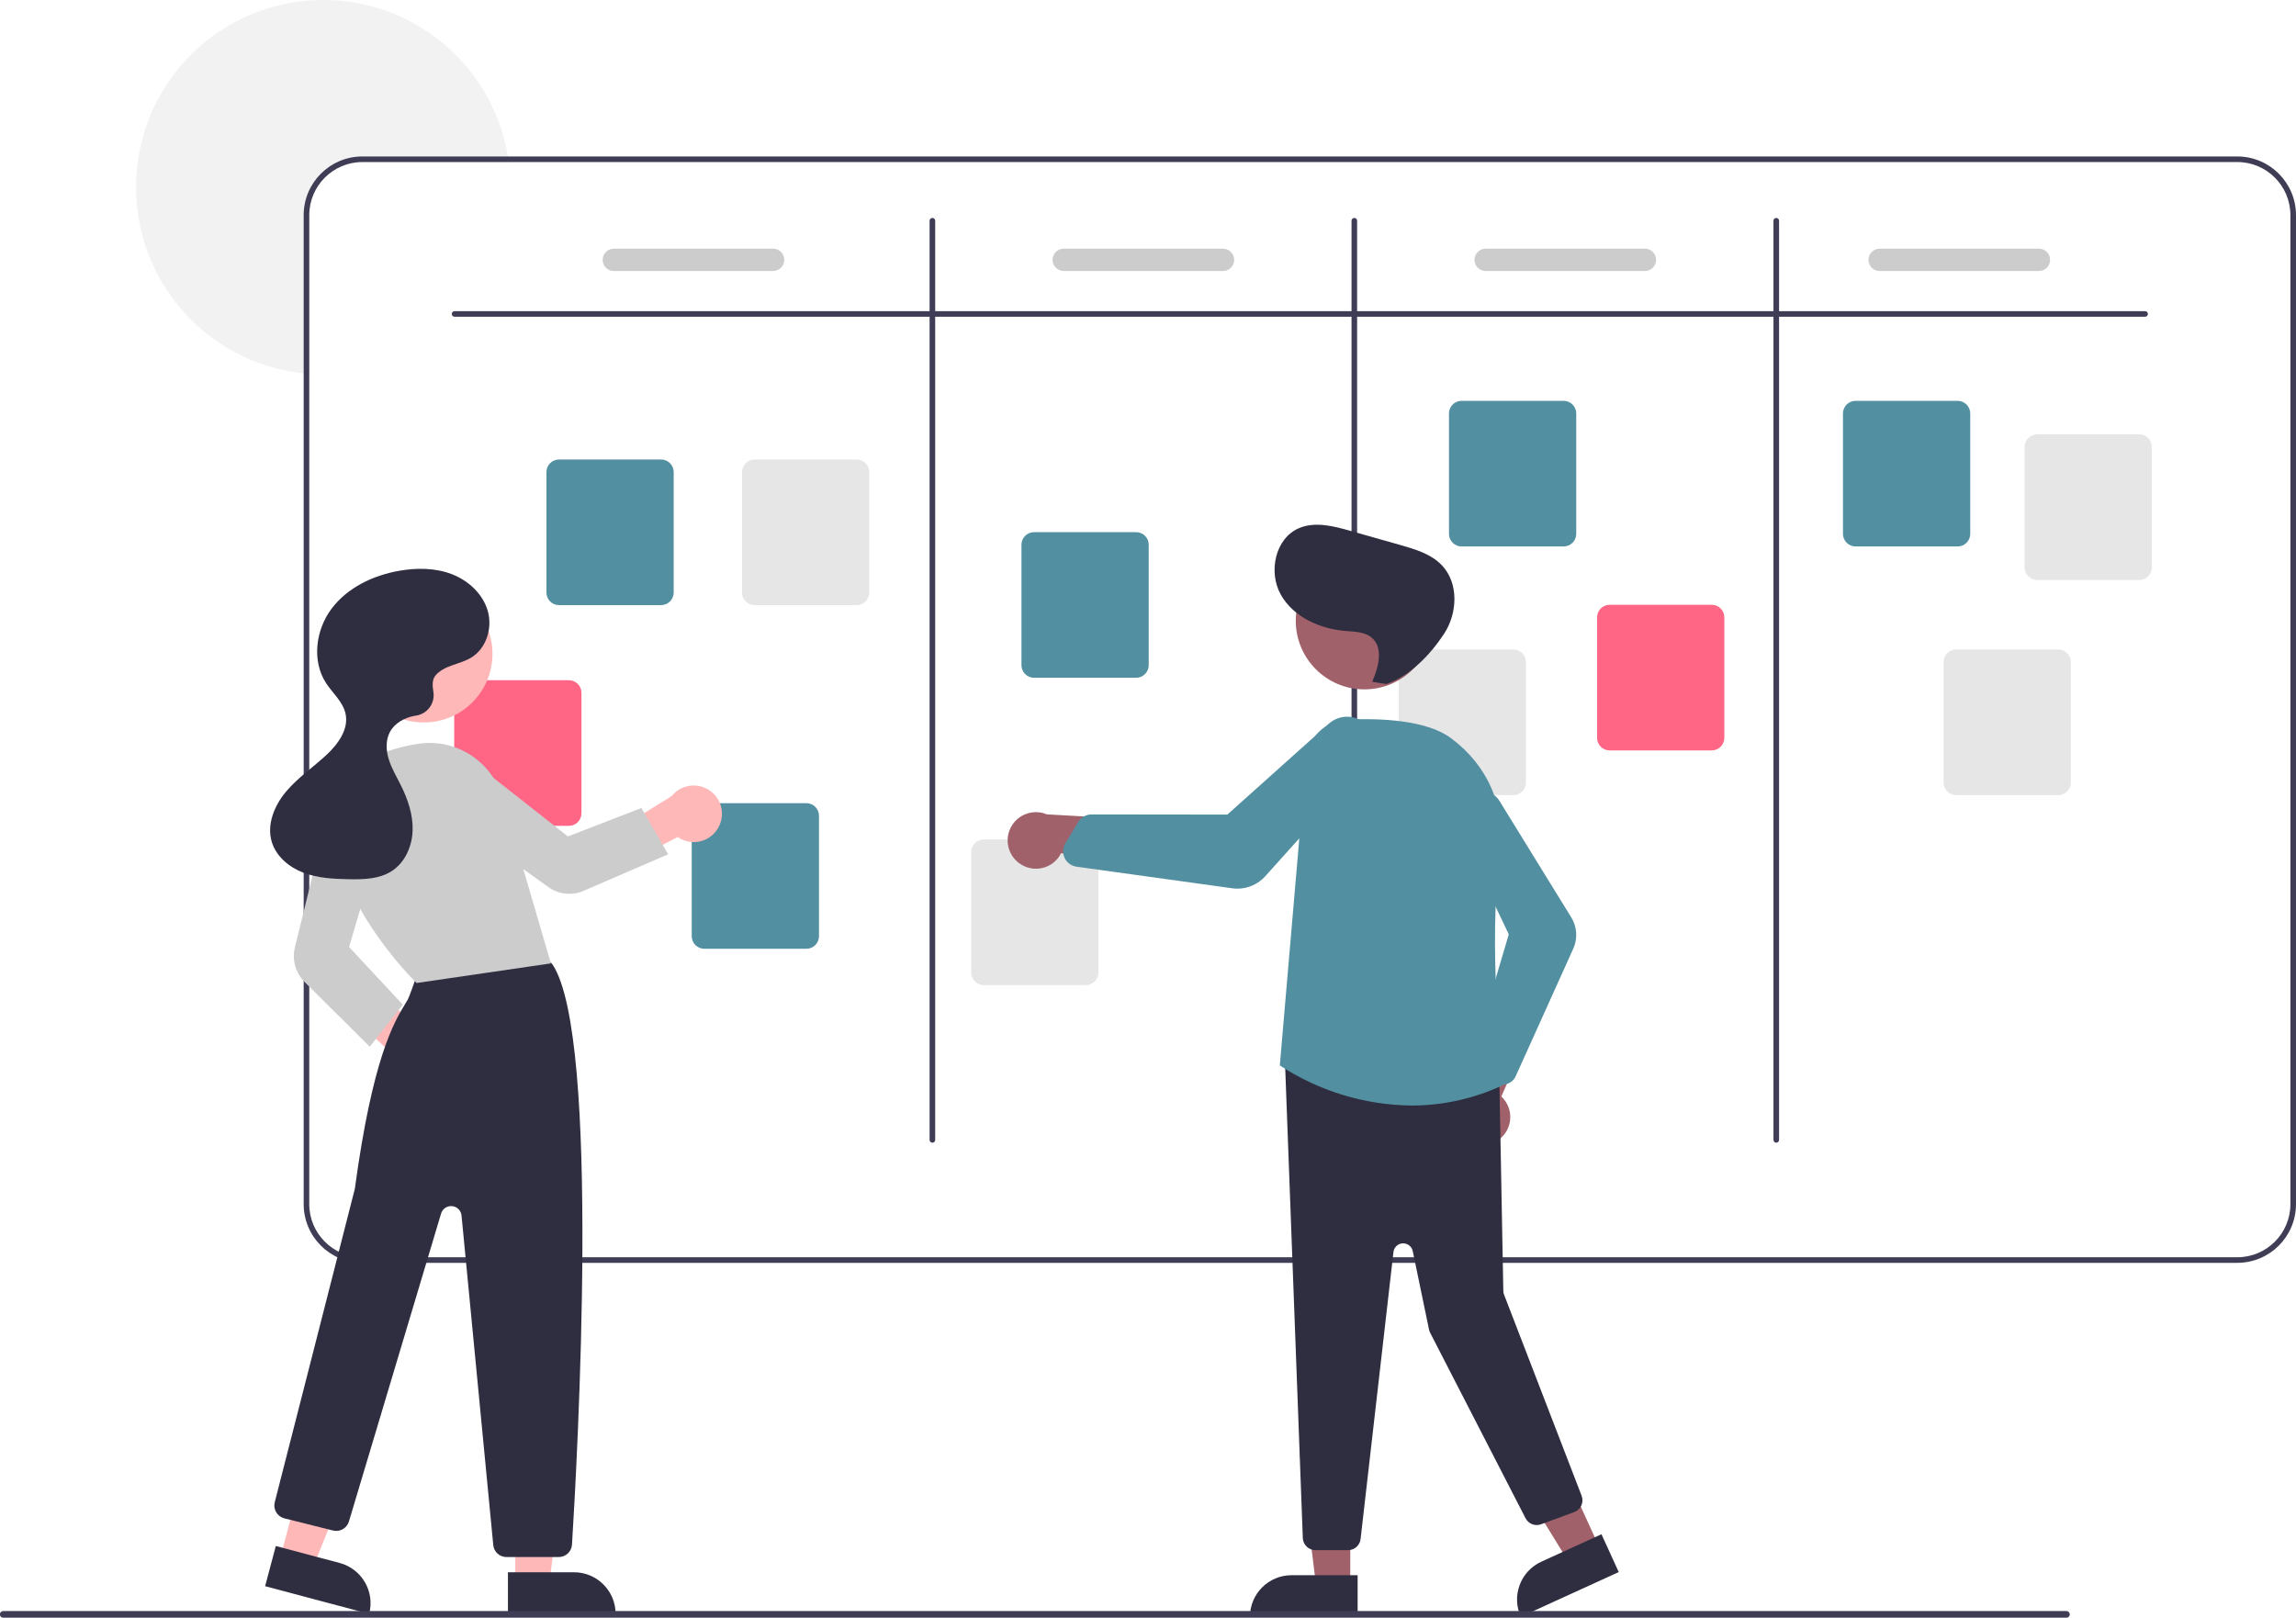
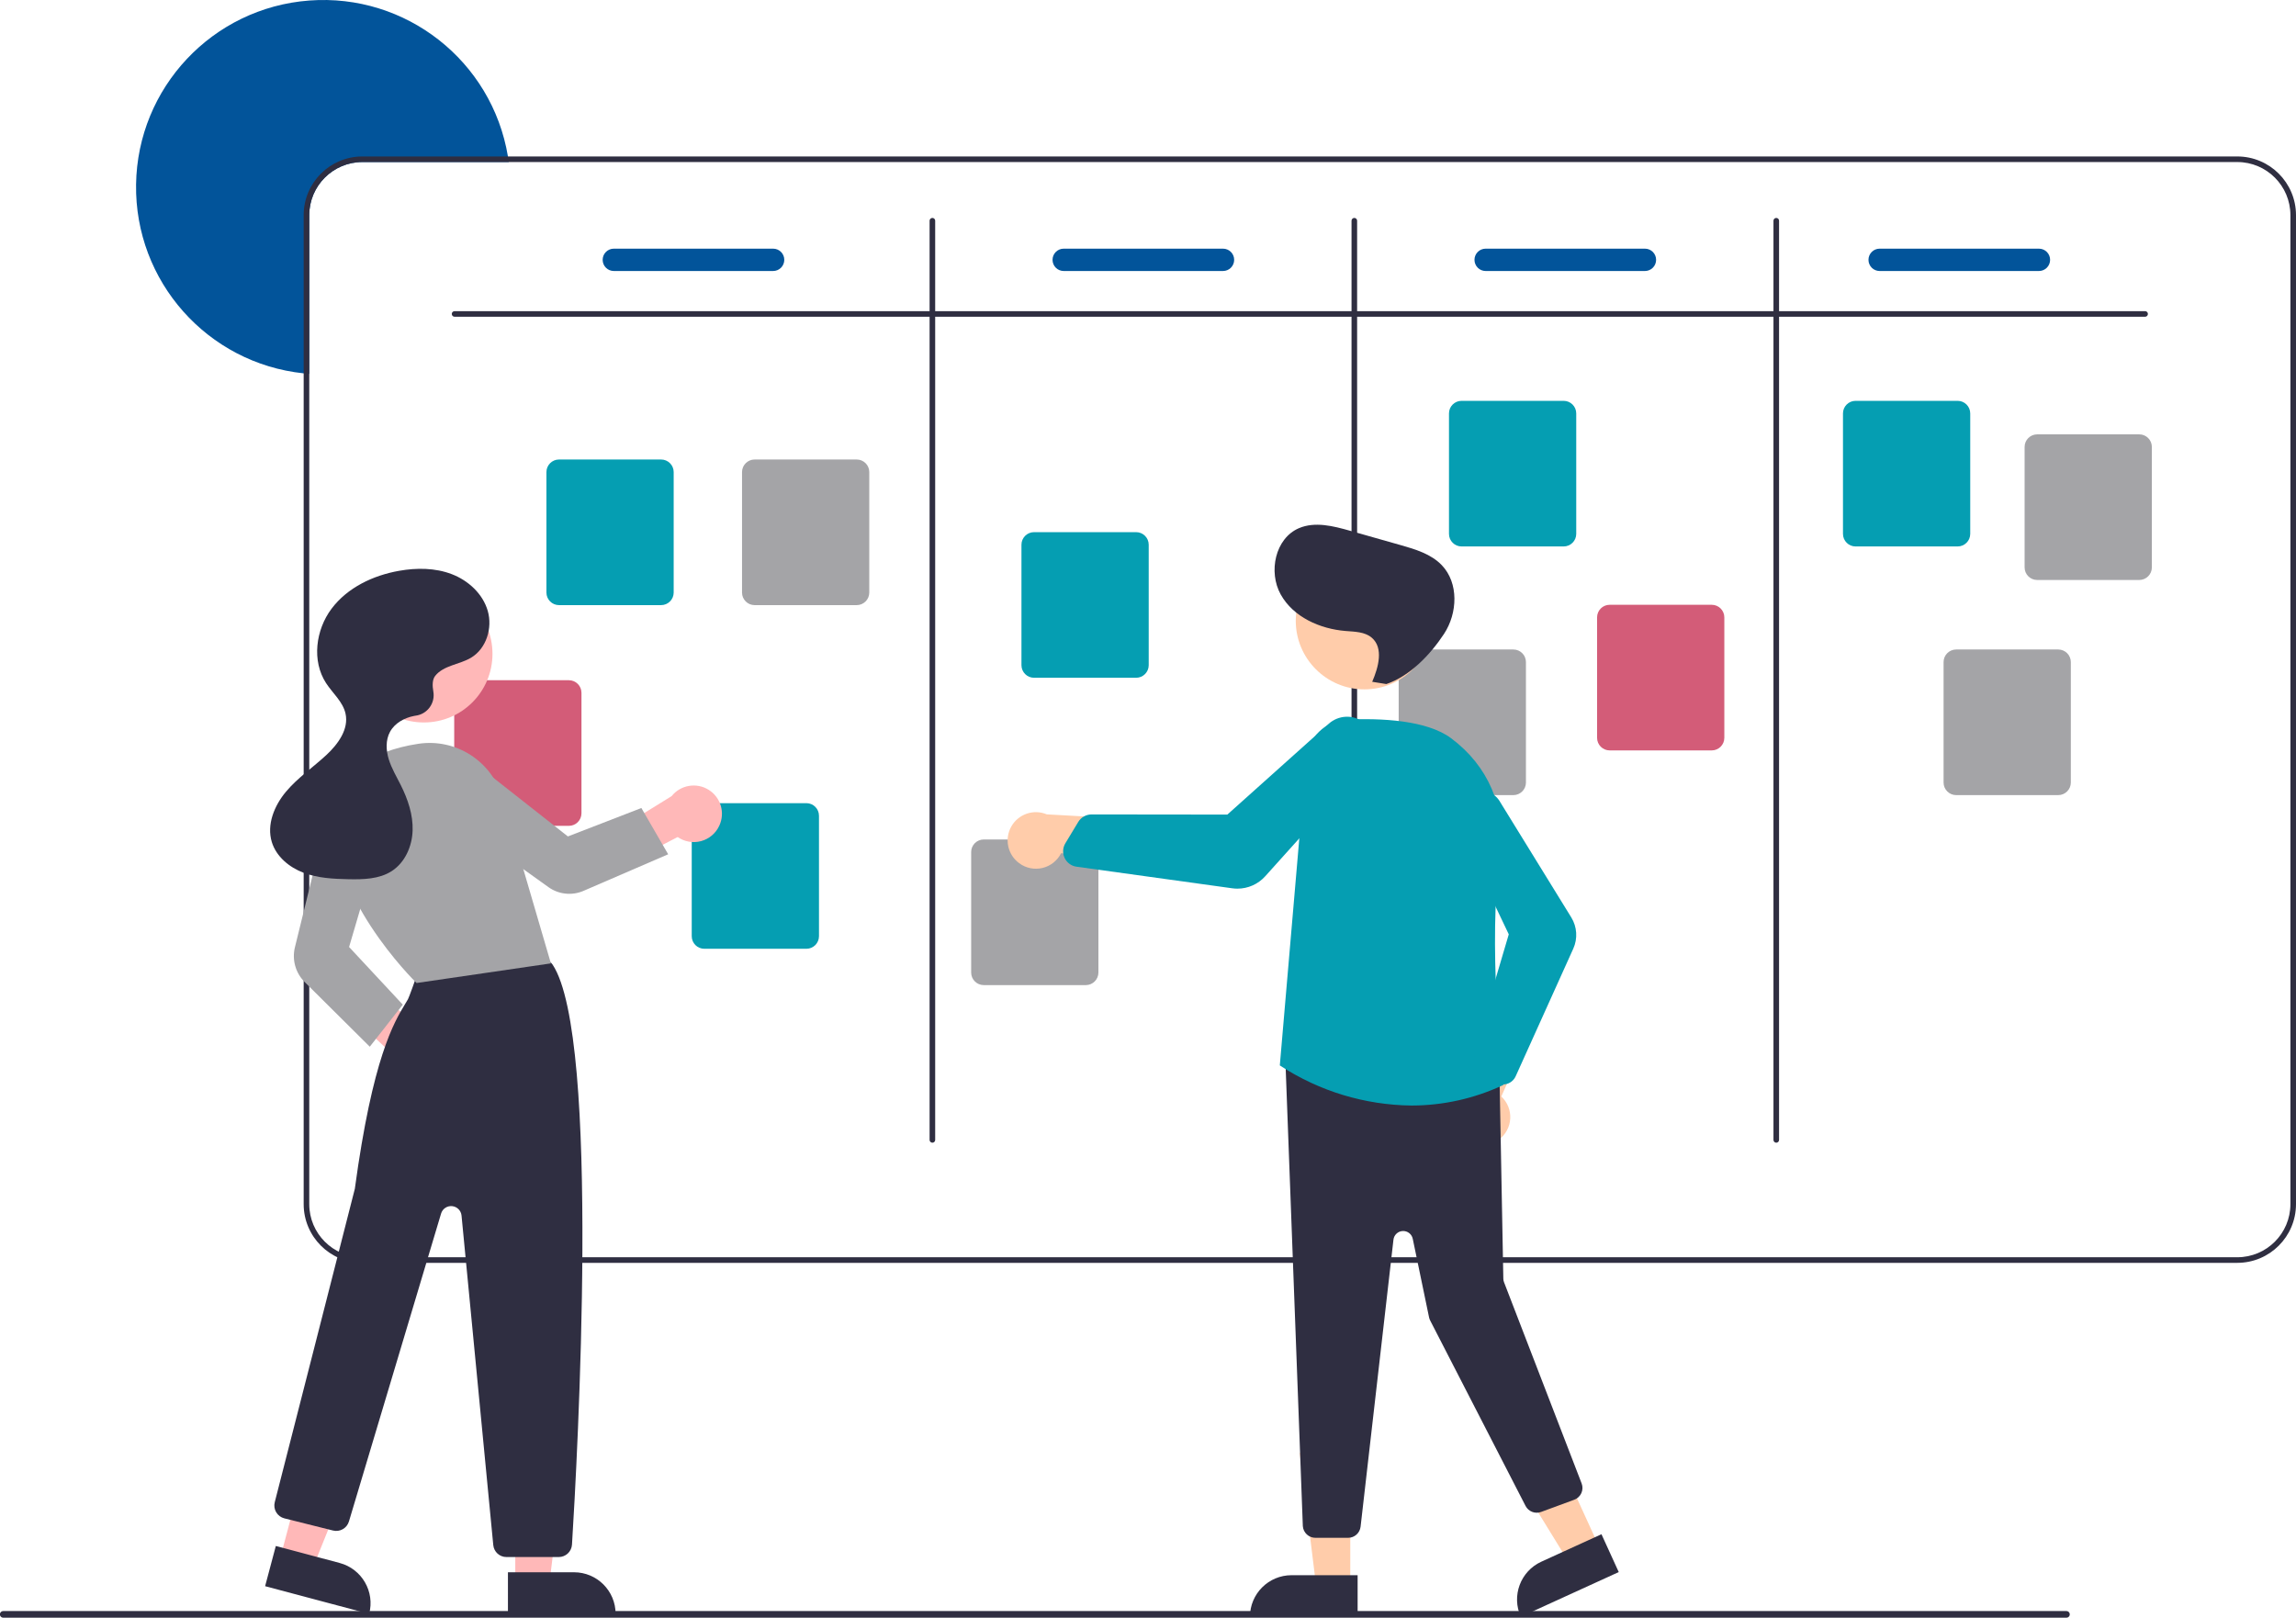
- <svg xmlns="http://www.w3.org/2000/svg" id="afc98551-3d88-4acb-87ed-36f06011ac7a" data-name="Layer 1" width="821.676" height="579.01" viewBox="0 0 821.676 579.01">
-   <path d="M371.238,218.495h-52.4a19.017,19.017,0,0,0-19,19v56.81c-.67-.04-1.34-.1-2-.18a66.999,66.999,0,1,1,73.1-77.63C371.048,217.155,371.148,217.825,371.238,218.495Z" transform="translate(-189.1619 -160.4952)" fill="#f2f2f2" />
-   <path d="M989.838,216.495h-671a21.023,21.023,0,0,0-21,21v354a21.023,21.023,0,0,0,21,21h671a21.023,21.023,0,0,0,21-21v-354A21.023,21.023,0,0,0,989.838,216.495Zm19,375a19.017,19.017,0,0,1-19,19h-671a19.017,19.017,0,0,1-19-19v-354a19.017,19.017,0,0,1,19-19h671a19.017,19.017,0,0,1,19,19Z" transform="translate(-189.1619 -160.4952)" fill="#3f3d56" />
-   <path d="M956.838,273.865h-605a1,1,0,0,1,0-2h605a1,1,0,0,1,0,2Z" transform="translate(-189.1619 -160.4952)" fill="#3f3d56" />
-   <path d="M522.838,569.495a1,1,0,0,1-1-1v-329a1,1,0,1,1,2,0v329A1,1,0,0,1,522.838,569.495Z" transform="translate(-189.1619 -160.4952)" fill="#3f3d56" />
-   <path d="M673.838,569.495a1,1,0,0,1-1-1v-329a1,1,0,1,1,2,0v329A1,1,0,0,1,673.838,569.495Z" transform="translate(-189.1619 -160.4952)" fill="#3f3d56" />
-   <path d="M824.838,569.495a1,1,0,0,1-1-1v-329a1,1,0,1,1,2,0v329A1,1,0,0,1,824.838,569.495Z" transform="translate(-189.1619 -160.4952)" fill="#3f3d56" />
-   <path d="M425.754,377.083h-36.54a4.505,4.505,0,0,1-4.5-4.5V329.463a4.505,4.505,0,0,1,4.5-4.5h36.54a4.505,4.505,0,0,1,4.5,4.5v43.12A4.505,4.505,0,0,1,425.754,377.083Z" transform="translate(-189.1619 -160.4952)" fill="#5290a1" />
-   <path d="M477.754,500.083h-36.54a4.505,4.505,0,0,1-4.5-4.5V452.463a4.505,4.505,0,0,1,4.5-4.5h36.54a4.505,4.505,0,0,1,4.5,4.5v43.12A4.505,4.505,0,0,1,477.754,500.083Z" transform="translate(-189.1619 -160.4952)" fill="#5290a1" />
-   <path d="M595.754,403.083h-36.54a4.505,4.505,0,0,1-4.5-4.5V355.463a4.505,4.505,0,0,1,4.5-4.5h36.54a4.505,4.505,0,0,1,4.5,4.5v43.12A4.505,4.505,0,0,1,595.754,403.083Z" transform="translate(-189.1619 -160.4952)" fill="#5290a1" />
-   <path d="M748.754,356.083h-36.54a4.505,4.505,0,0,1-4.5-4.5V308.463a4.505,4.505,0,0,1,4.5-4.5h36.54a4.505,4.505,0,0,1,4.5,4.5v43.12A4.505,4.505,0,0,1,748.754,356.083Z" transform="translate(-189.1619 -160.4952)" fill="#5290a1" />
-   <path d="M889.754,356.083h-36.54a4.505,4.505,0,0,1-4.5-4.5V308.463a4.505,4.505,0,0,1,4.5-4.5h36.54a4.505,4.505,0,0,1,4.5,4.5v43.12A4.505,4.505,0,0,1,889.754,356.083Z" transform="translate(-189.1619 -160.4952)" fill="#5290a1" />
-   <path d="M954.754,368.083h-36.54a4.505,4.505,0,0,1-4.5-4.5V320.463a4.505,4.505,0,0,1,4.5-4.5h36.54a4.505,4.505,0,0,1,4.5,4.5v43.12A4.505,4.505,0,0,1,954.754,368.083Z" transform="translate(-189.1619 -160.4952)" fill="#e6e6e6" />
-   <path d="M925.754,445.083h-36.54a4.505,4.505,0,0,1-4.5-4.5V397.463a4.505,4.505,0,0,1,4.5-4.5h36.54a4.505,4.505,0,0,1,4.5,4.5v43.12A4.505,4.505,0,0,1,925.754,445.083Z" transform="translate(-189.1619 -160.4952)" fill="#e6e6e6" />
-   <path d="M801.754,429.083h-36.54a4.505,4.505,0,0,1-4.5-4.5V381.463a4.505,4.505,0,0,1,4.5-4.5h36.54a4.505,4.505,0,0,1,4.5,4.5v43.12A4.505,4.505,0,0,1,801.754,429.083Z" transform="translate(-189.1619 -160.4952)" fill="#ff6584" />
-   <path d="M730.754,445.083h-36.54a4.505,4.505,0,0,1-4.5-4.5V397.463a4.505,4.505,0,0,1,4.5-4.5h36.54a4.505,4.505,0,0,1,4.5,4.5v43.12A4.505,4.505,0,0,1,730.754,445.083Z" transform="translate(-189.1619 -160.4952)" fill="#e6e6e6" />
-   <path d="M577.754,513.083h-36.54a4.505,4.505,0,0,1-4.5-4.5V465.463a4.505,4.505,0,0,1,4.5-4.5h36.54a4.505,4.505,0,0,1,4.5,4.5v43.12A4.505,4.505,0,0,1,577.754,513.083Z" transform="translate(-189.1619 -160.4952)" fill="#e6e6e6" />
-   <path d="M392.754,456.083h-36.54a4.505,4.505,0,0,1-4.5-4.5V408.463a4.505,4.505,0,0,1,4.5-4.5h36.54a4.505,4.505,0,0,1,4.5,4.5v43.12A4.505,4.505,0,0,1,392.754,456.083Z" transform="translate(-189.1619 -160.4952)" fill="#ff6584" />
-   <path d="M495.754,377.083h-36.54a4.505,4.505,0,0,1-4.5-4.5V329.463a4.505,4.505,0,0,1,4.5-4.5h36.54a4.505,4.505,0,0,1,4.5,4.5v43.12A4.505,4.505,0,0,1,495.754,377.083Z" transform="translate(-189.1619 -160.4952)" fill="#e6e6e6" />
-   <path d="M465.838,257.495h-57a4,4,0,0,1,0-8h57a4,4,0,0,1,0,8Z" transform="translate(-189.1619 -160.4952)" fill="#ccc" />
-   <path d="M626.838,257.495h-57a4,4,0,0,1,0-8h57a4,4,0,0,1,0,8Z" transform="translate(-189.1619 -160.4952)" fill="#ccc" />
-   <path d="M777.838,257.495h-57a4,4,0,0,1,0-8h57a4,4,0,0,1,0,8Z" transform="translate(-189.1619 -160.4952)" fill="#ccc" />
-   <path d="M918.838,257.495h-57a4,4,0,0,1,0-8h57a4,4,0,0,1,0,8Z" transform="translate(-189.1619 -160.4952)" fill="#ccc" />
-   <path d="M338.171,550.387A10.056,10.056,0,0,1,329.471,537.656L303.838,513.795l13.553-3.438,25.206,20.444a10.11,10.11,0,0,1-4.426,19.586Z" transform="translate(-189.1619 -160.4952)" fill="#ffb8b8" />
-   <polygon points="184.404 566.253 196.664 566.253 202.496 518.965 184.402 518.965 184.404 566.253" fill="#ffb8b8" />
-   <path d="M370.939,723.245h38.531a0,0,0,0,1,0,0v14.887a0,0,0,0,1,0,0H385.826a14.887,14.887,0,0,1-14.887-14.887v0A0,0,0,0,1,370.939,723.245Z" transform="translate(591.28 1300.863) rotate(179.9974)" fill="#2f2e41" />
-   <polygon points="100.345 557.401 112.193 560.555 129.994 516.359 112.509 511.705 100.345 557.401" fill="#ffb8b8" />
-   <path d="M285.307,718.541h38.531a0,0,0,0,1,0,0v14.887a0,0,0,0,1,0,0H300.194a14.887,14.887,0,0,1-14.887-14.887v0A0,0,0,0,1,285.307,718.541Z" transform="matrix(-0.96635, -0.25722, 0.25722, -0.96635, 222.9961, 1345.388)" fill="#2f2e41" />
-   <path d="M389.123,717.795H370.416a4.73,4.73,0,0,1-4.726-4.293L354.333,595.57a3.748,3.748,0,0,0-7.321-.715L314.039,705.055a4.742,4.742,0,0,1-5.7,3.246l-17.403-4.352a4.747,4.747,0,0,1-3.447-5.787c.284-1.11,28.411-111.028,28.656-112.158,6.373-46.968,13.997-59.554,18.093-66.314.339-.56.651-1.074.931-1.561.351-.608,2.512-6.645,3.884-10.564a4.79,4.79,0,0,1,2.435-2.978c17.211-8.802,37.347-2.709,43.109-.632a4.682,4.682,0,0,1,2.338,1.815c17.285,26.071,8.802,177.491,6.926,207.581A4.751,4.751,0,0,1,389.123,717.795Z" transform="translate(-189.1619 -160.4952)" fill="#2f2e41" />
-   <circle cx="151.684" cy="234.024" r="24.561" fill="#ffb8b8" />
-   <path d="M338.244,512.333l-.177-.171c-.331-.32-33.056-32.38-28.821-62.024,1.811-12.68,12.07-20.781,29.668-23.431a27.135,27.135,0,0,1,30,19.121l17.4,59.484Z" transform="translate(-189.1619 -160.4952)" fill="#ccc" />
-   <path d="M321.495,535.136l-23.318-23.171a13.137,13.137,0,0,1-3.48-12.392l11.289-45.919A10.354,10.354,0,0,1,319.165,446.254a10.411,10.411,0,0,1,6.809,12.794L314.09,499.444l19.218,20.637Z" transform="translate(-189.1619 -160.4952)" fill="#ccc" />
-   <path d="M446.566,456.058a10.056,10.056,0,0,1-14.884,4.029L400.553,476.221l1.376-13.706,27.597-17.079a10.11,10.11,0,0,1,17.04,10.621Z" transform="translate(-189.1619 -160.4952)" fill="#ffb8b8" />
-   <path d="M428.283,466.26l-30.346,13.114a12.809,12.809,0,0,1-12.477-1.338l-38.589-27.649A10.355,10.355,0,0,1,344.897,435.4a10.41,10.41,0,0,1,14.409-1.568l33.088,26.042,26.3-10.175Z" transform="translate(-189.1619 -160.4952)" fill="#ccc" />
-   <path d="M344.918,402.39c3.03-3.796,8.691-4.001,12.853-6.505,5.452-3.28,7.706-10.611,5.949-16.726s-6.938-10.881-12.878-13.16-12.549-2.307-18.816-1.206c-9.33,1.64-18.516,5.995-24.207,13.569s-7.139,18.666-1.981,26.612c2.37,3.652,6.029,6.667,6.975,10.917,1.242,5.58-2.671,10.961-6.864,14.846-4.777,4.426-10.257,8.133-14.442,13.123s-6.976,11.806-5.066,18.032c1.6,5.216,6.256,9.059,11.361,10.984s10.666,2.203,16.121,2.309c5.297.104,10.924-.025,15.386-2.881,4.777-3.058,7.328-8.858,7.516-14.527s-1.706-11.223-4.245-16.294c-1.513-3.023-3.273-5.953-4.278-9.18s-1.18-6.89.431-9.863c1.693-3.125,5.117-5.009,8.604-5.694.181-.036.373-.067.573-.096a7.398,7.398,0,0,0,6.333-8.628C343.847,405.808,343.881,403.689,344.918,402.39Z" transform="translate(-189.1619 -160.4952)" fill="#2f2e41" />
-   <polygon points="483.229 567.3 470.969 567.3 465.137 520.012 483.231 520.013 483.229 567.3" fill="#a0616a" />
-   <path d="M462.212,563.797h23.644a0,0,0,0,1,0,0v14.887a0,0,0,0,1,0,0H447.325a0,0,0,0,1,0,0v0A14.887,14.887,0,0,1,462.212,563.797Z" fill="#2f2e41" />
-   <polygon points="572.184 553.413 561.033 558.506 536.079 517.917 552.538 510.399 572.184 553.413" fill="#a0616a" />
-   <path d="M743.47,716.962h23.644a0,0,0,0,1,0,0v14.887a0,0,0,0,1,0,0H728.583a0,0,0,0,1,0,0v0A14.887,14.887,0,0,1,743.47,716.962Z" transform="translate(-422.5278 215.6884) rotate(-24.54855)" fill="#2f2e41" />
-   <path d="M725.643,568.352a10.056,10.056,0,0,0,.801-15.399l14.412-32.7-18.309,3.103-10.879,30.577a10.11,10.11,0,0,0,13.975,14.419Z" transform="translate(-189.1619 -160.4952)" fill="#a0616a" />
-   <path d="M671.609,715.327H659.897a4.517,4.517,0,0,1-4.488-4.174l-6.387-170.559a4.5,4.5,0,0,1,4.925-4.805l67.735,7.193a4.501,4.501,0,0,1,4.062,4.394l1.419,75.235a3.492,3.492,0,0,0,.234,1.193l27.785,72.053a4.499,4.499,0,0,1-2.643,5.841l-11.868,4.373a4.501,4.501,0,0,1-5.557-2.164l-34.133-66.369a4.475,4.475,0,0,1-.404-1.143l-5.831-28.094a3.5,3.5,0,0,0-6.904.312L676.08,711.338A4.499,4.499,0,0,1,671.609,715.327Z" transform="translate(-189.1619 -160.4952)" fill="#2f2e41" />
-   <circle cx="488.279" cy="222.178" r="24.561" fill="#a0616a" />
-   <path d="M694.285,556.19a87.664,87.664,0,0,1-46.873-14.198l-.239-.165.025-.29,9.395-109.416a15.421,15.421,0,0,1,14.599-14.062c12.176-.56,28.531.146,37.286,6.667,13.231,9.854,19.608,24.694,17.496,40.712-4.38,33.219.582,78.029,1.162,83.029l.042.36-.33.151A77.266,77.266,0,0,1,694.285,556.19Z" transform="translate(-189.1619 -160.4952)" fill="#5290a1" />
-   <path d="M727.022,548.653a5.007,5.007,0,0,1-3.681-1.622l-5.373-5.861a5.026,5.026,0,0,1-1.109-4.795l12.251-41.464-18.64-39.144a8.832,8.832,0,0,1-.604-5.879,8.809,8.809,0,0,1,16.313-2.084l25.295,41.042a11.951,11.951,0,0,1,.72,11.198l-20.61,45.665a4.988,4.988,0,0,1-3.766,2.88A5.054,5.054,0,0,1,727.022,548.653Z" transform="translate(-189.1619 -160.4952)" fill="#5290a1" />
-   <path d="M553.9,469.448a10.056,10.056,0,0,0,14.999-3.578l35.438,4.596L596.192,453.778l-32.404-1.806a10.11,10.11,0,0,0-9.888,17.476Z" transform="translate(-189.1619 -160.4952)" fill="#a0616a" />
-   <path d="M632.011,478.562a13.425,13.425,0,0,1-1.845-.127l-55.751-7.732a5.541,5.541,0,0,1-4.251-3.111,5.657,5.657,0,0,1-.318-.829h-0a5.564,5.564,0,0,1,.575-4.432l4.614-7.649a5.584,5.584,0,0,1,4.756-2.686h.008l48.596.056,36.294-32.517a9.868,9.868,0,0,1,6.107-2.5,9.835,9.835,0,0,1,7.373,16.815L641.953,474.128A13.364,13.364,0,0,1,632.011,478.562Z" transform="translate(-189.1619 -160.4952)" fill="#5290a1" />
-   <path d="M680.234,404.523c2.244-5.195,4.144-12.113-.161-15.785-2.497-2.13-6.094-2.135-9.365-2.4-9.217-.747-18.706-4.988-23.211-13.064s-1.989-20.084,6.51-23.728c5.729-2.456,12.297-.783,18.294.918l18.006,5.106c5.35,1.517,10.967,3.19,14.819,7.201,6.143,6.397,5.684,17.212.805,24.618s-12.226,15.131-20.638,17.943Z" transform="translate(-189.1619 -160.4952)" fill="#2f2e41" />
-   <path d="M928.647,739.505h-738.294a1.191,1.191,0,1,1,0-2.381h738.294a1.191,1.191,0,1,1,0,2.381Z" transform="translate(-189.1619 -160.4952)" fill="#3f3d56" />
+ <svg xmlns="http://www.w3.org/2000/svg" version="1.1" viewBox="0 0 821.676 579.01" height="579.01" width="821.676" data-name="Layer 1" id="afc98551-3d88-4acb-87ed-36f06011ac7a">
+   <defs id="defs107">
+     </defs>
+   <path style="fill:#02549a;fill-opacity:1" id="path10" fill="#f2f2f2" transform="translate(-189.1619 -160.4952)" d="M371.238,218.495h-52.4a19.017,19.017,0,0,0-19,19v56.81c-.67-.04-1.34-.1-2-.18a66.999,66.999,0,1,1,73.1-77.63C371.048,217.155,371.148,217.825,371.238,218.495Z" />
+   <path style="fill:#2f2e41;fill-opacity:1" id="path12" fill="#3f3d56" transform="translate(-189.1619 -160.4952)" d="M989.838,216.495h-671a21.023,21.023,0,0,0-21,21v354a21.023,21.023,0,0,0,21,21h671a21.023,21.023,0,0,0,21-21v-354A21.023,21.023,0,0,0,989.838,216.495Zm19,375a19.017,19.017,0,0,1-19,19h-671a19.017,19.017,0,0,1-19-19v-354a19.017,19.017,0,0,1,19-19h671a19.017,19.017,0,0,1,19,19Z" />
+   <path style="fill:#2f2e41;fill-opacity:1" id="path14" fill="#3f3d56" transform="translate(-189.1619 -160.4952)" d="M956.838,273.865h-605a1,1,0,0,1,0-2h605a1,1,0,0,1,0,2Z" />
+   <path style="fill:#2f2e41;fill-opacity:1" id="path16" fill="#3f3d56" transform="translate(-189.1619 -160.4952)" d="M522.838,569.495a1,1,0,0,1-1-1v-329a1,1,0,1,1,2,0v329A1,1,0,0,1,522.838,569.495Z" />
+   <path style="fill:#2f2e41;fill-opacity:1" id="path18" fill="#3f3d56" transform="translate(-189.1619 -160.4952)" d="M673.838,569.495a1,1,0,0,1-1-1v-329a1,1,0,1,1,2,0v329A1,1,0,0,1,673.838,569.495Z" />
+   <path style="fill:#2f2e41;fill-opacity:1" id="path20" fill="#3f3d56" transform="translate(-189.1619 -160.4952)" d="M824.838,569.495a1,1,0,0,1-1-1v-329a1,1,0,1,1,2,0v329A1,1,0,0,1,824.838,569.495Z" />
+   <path style="fill:#059eb2;fill-opacity:1" id="path22" fill="#5290a1" transform="translate(-189.1619 -160.4952)" d="M425.754,377.083h-36.54a4.505,4.505,0,0,1-4.5-4.5V329.463a4.505,4.505,0,0,1,4.5-4.5h36.54a4.505,4.505,0,0,1,4.5,4.5v43.12A4.505,4.505,0,0,1,425.754,377.083Z" />
+   <path style="fill:#059eb2;fill-opacity:1" id="path24" fill="#5290a1" transform="translate(-189.1619 -160.4952)" d="M477.754,500.083h-36.54a4.505,4.505,0,0,1-4.5-4.5V452.463a4.505,4.505,0,0,1,4.5-4.5h36.54a4.505,4.505,0,0,1,4.5,4.5v43.12A4.505,4.505,0,0,1,477.754,500.083Z" />
+   <path style="fill:#059eb2;fill-opacity:1" id="path26" fill="#5290a1" transform="translate(-189.1619 -160.4952)" d="M595.754,403.083h-36.54a4.505,4.505,0,0,1-4.5-4.5V355.463a4.505,4.505,0,0,1,4.5-4.5h36.54a4.505,4.505,0,0,1,4.5,4.5v43.12A4.505,4.505,0,0,1,595.754,403.083Z" />
+   <path style="fill:#059eb2;fill-opacity:1" id="path28" fill="#5290a1" transform="translate(-189.1619 -160.4952)" d="M748.754,356.083h-36.54a4.505,4.505,0,0,1-4.5-4.5V308.463a4.505,4.505,0,0,1,4.5-4.5h36.54a4.505,4.505,0,0,1,4.5,4.5v43.12A4.505,4.505,0,0,1,748.754,356.083Z" />
+   <path style="fill:#059eb2;fill-opacity:1" id="path30" fill="#5290a1" transform="translate(-189.1619 -160.4952)" d="M889.754,356.083h-36.54a4.505,4.505,0,0,1-4.5-4.5V308.463a4.505,4.505,0,0,1,4.5-4.5h36.54a4.505,4.505,0,0,1,4.5,4.5v43.12A4.505,4.505,0,0,1,889.754,356.083Z" />
+   <path style="fill:#a4a4a7;fill-opacity:1" id="path32" fill="#e6e6e6" transform="translate(-189.1619 -160.4952)" d="M954.754,368.083h-36.54a4.505,4.505,0,0,1-4.5-4.5V320.463a4.505,4.505,0,0,1,4.5-4.5h36.54a4.505,4.505,0,0,1,4.5,4.5v43.12A4.505,4.505,0,0,1,954.754,368.083Z" />
+   <path style="fill:#a4a4a7;fill-opacity:1" id="path34" fill="#e6e6e6" transform="translate(-189.1619 -160.4952)" d="M925.754,445.083h-36.54a4.505,4.505,0,0,1-4.5-4.5V397.463a4.505,4.505,0,0,1,4.5-4.5h36.54a4.505,4.505,0,0,1,4.5,4.5v43.12A4.505,4.505,0,0,1,925.754,445.083Z" />
+   <path style="fill:#d35c78;fill-opacity:1" id="path36" fill="#ff6584" transform="translate(-189.1619 -160.4952)" d="M801.754,429.083h-36.54a4.505,4.505,0,0,1-4.5-4.5V381.463a4.505,4.505,0,0,1,4.5-4.5h36.54a4.505,4.505,0,0,1,4.5,4.5v43.12A4.505,4.505,0,0,1,801.754,429.083Z" />
+   <path style="fill:#a4a4a7;fill-opacity:1" id="path38" fill="#e6e6e6" transform="translate(-189.1619 -160.4952)" d="M730.754,445.083h-36.54a4.505,4.505,0,0,1-4.5-4.5V397.463a4.505,4.505,0,0,1,4.5-4.5h36.54a4.505,4.505,0,0,1,4.5,4.5v43.12A4.505,4.505,0,0,1,730.754,445.083Z" />
+   <path style="fill:#a4a4a7;fill-opacity:1" id="path40" fill="#e6e6e6" transform="translate(-189.1619 -160.4952)" d="M577.754,513.083h-36.54a4.505,4.505,0,0,1-4.5-4.5V465.463a4.505,4.505,0,0,1,4.5-4.5h36.54a4.505,4.505,0,0,1,4.5,4.5v43.12A4.505,4.505,0,0,1,577.754,513.083Z" />
+   <path style="fill:#d35c78;fill-opacity:1" id="path42" fill="#ff6584" transform="translate(-189.1619 -160.4952)" d="M392.754,456.083h-36.54a4.505,4.505,0,0,1-4.5-4.5V408.463a4.505,4.505,0,0,1,4.5-4.5h36.54a4.505,4.505,0,0,1,4.5,4.5v43.12A4.505,4.505,0,0,1,392.754,456.083Z" />
+   <path style="fill:#a4a4a7;fill-opacity:1" id="path44" fill="#e6e6e6" transform="translate(-189.1619 -160.4952)" d="M495.754,377.083h-36.54a4.505,4.505,0,0,1-4.5-4.5V329.463a4.505,4.505,0,0,1,4.5-4.5h36.54a4.505,4.505,0,0,1,4.5,4.5v43.12A4.505,4.505,0,0,1,495.754,377.083Z" />
+   <path style="fill:#02549a;fill-opacity:1" id="path46" fill="#ccc" transform="translate(-189.1619 -160.4952)" d="M465.838,257.495h-57a4,4,0,0,1,0-8h57a4,4,0,0,1,0,8Z" />
+   <path style="fill:#02549a;fill-opacity:1" id="path48" fill="#ccc" transform="translate(-189.1619 -160.4952)" d="M626.838,257.495h-57a4,4,0,0,1,0-8h57a4,4,0,0,1,0,8Z" />
+   <path style="fill:#02549a;fill-opacity:1" id="path50" fill="#ccc" transform="translate(-189.1619 -160.4952)" d="M777.838,257.495h-57a4,4,0,0,1,0-8h57a4,4,0,0,1,0,8Z" />
+   <path style="fill:#02549a;fill-opacity:1" id="path52" fill="#ccc" transform="translate(-189.1619 -160.4952)" d="M918.838,257.495h-57a4,4,0,0,1,0-8h57a4,4,0,0,1,0,8Z" />
+   <path id="path54" fill="#ffb8b8" transform="translate(-189.1619 -160.4952)" d="M338.171,550.387A10.056,10.056,0,0,1,329.471,537.656L303.838,513.795l13.553-3.438,25.206,20.444a10.11,10.11,0,0,1-4.426,19.586Z" />
+   <polygon id="polygon56" fill="#ffb8b8" points="184.404 566.253 196.664 566.253 202.496 518.965 184.402 518.965 184.404 566.253" />
+   <path id="path58" fill="#2f2e41" transform="translate(591.28 1300.863) rotate(179.9974)" d="M370.939,723.245h38.531a0,0,0,0,1,0,0v14.887a0,0,0,0,1,0,0H385.826a14.887,14.887,0,0,1-14.887-14.887v0A0,0,0,0,1,370.939,723.245Z" />
+   <polygon id="polygon60" fill="#ffb8b8" points="100.345 557.401 112.193 560.555 129.994 516.359 112.509 511.705 100.345 557.401" />
+   <path id="path62" fill="#2f2e41" transform="matrix(-0.96635, -0.25722, 0.25722, -0.96635, 222.9961, 1345.388)" d="M285.307,718.541h38.531a0,0,0,0,1,0,0v14.887a0,0,0,0,1,0,0H300.194a14.887,14.887,0,0,1-14.887-14.887v0A0,0,0,0,1,285.307,718.541Z" />
+   <path id="path64" fill="#2f2e41" transform="translate(-189.1619 -160.4952)" d="M389.123,717.795H370.416a4.73,4.73,0,0,1-4.726-4.293L354.333,595.57a3.748,3.748,0,0,0-7.321-.715L314.039,705.055a4.742,4.742,0,0,1-5.7,3.246l-17.403-4.352a4.747,4.747,0,0,1-3.447-5.787c.284-1.11,28.411-111.028,28.656-112.158,6.373-46.968,13.997-59.554,18.093-66.314.339-.56.651-1.074.931-1.561.351-.608,2.512-6.645,3.884-10.564a4.79,4.79,0,0,1,2.435-2.978c17.211-8.802,37.347-2.709,43.109-.632a4.682,4.682,0,0,1,2.338,1.815c17.285,26.071,8.802,177.491,6.926,207.581A4.751,4.751,0,0,1,389.123,717.795Z" />
+   <circle id="circle66" fill="#ffb8b8" r="24.561" cy="234.024" cx="151.684" />
+   <path style="fill:#a4a4a7;fill-opacity:1" id="path68" fill="#ccc" transform="translate(-189.1619 -160.4952)" d="M338.244,512.333l-.177-.171c-.331-.32-33.056-32.38-28.821-62.024,1.811-12.68,12.07-20.781,29.668-23.431a27.135,27.135,0,0,1,30,19.121l17.4,59.484Z" />
+   <path style="fill:#a4a4a7;fill-opacity:1" id="path70" fill="#ccc" transform="translate(-189.1619 -160.4952)" d="M321.495,535.136l-23.318-23.171a13.137,13.137,0,0,1-3.48-12.392l11.289-45.919A10.354,10.354,0,0,1,319.165,446.254a10.411,10.411,0,0,1,6.809,12.794L314.09,499.444l19.218,20.637Z" />
+   <path id="path72" fill="#ffb8b8" transform="translate(-189.1619 -160.4952)" d="M446.566,456.058a10.056,10.056,0,0,1-14.884,4.029L400.553,476.221l1.376-13.706,27.597-17.079a10.11,10.11,0,0,1,17.04,10.621Z" />
+   <path style="fill:#a4a4a7;fill-opacity:1" id="path74" fill="#ccc" transform="translate(-189.1619 -160.4952)" d="M428.283,466.26l-30.346,13.114a12.809,12.809,0,0,1-12.477-1.338l-38.589-27.649A10.355,10.355,0,0,1,344.897,435.4a10.41,10.41,0,0,1,14.409-1.568l33.088,26.042,26.3-10.175Z" />
+   <path style="fill:#2f2e41;fill-opacity:1" id="path76" fill="#2f2e41" transform="translate(-189.1619 -160.4952)" d="M344.918,402.39c3.03-3.796,8.691-4.001,12.853-6.505,5.452-3.28,7.706-10.611,5.949-16.726s-6.938-10.881-12.878-13.16-12.549-2.307-18.816-1.206c-9.33,1.64-18.516,5.995-24.207,13.569s-7.139,18.666-1.981,26.612c2.37,3.652,6.029,6.667,6.975,10.917,1.242,5.58-2.671,10.961-6.864,14.846-4.777,4.426-10.257,8.133-14.442,13.123s-6.976,11.806-5.066,18.032c1.6,5.216,6.256,9.059,11.361,10.984s10.666,2.203,16.121,2.309c5.297.104,10.924-.025,15.386-2.881,4.777-3.058,7.328-8.858,7.516-14.527s-1.706-11.223-4.245-16.294c-1.513-3.023-3.273-5.953-4.278-9.18s-1.18-6.89.431-9.863c1.693-3.125,5.117-5.009,8.604-5.694.181-.036.373-.067.573-.096a7.398,7.398,0,0,0,6.333-8.628C343.847,405.808,343.881,403.689,344.918,402.39Z" />
+   <polygon style="fill:#ffccaa" id="polygon78" fill="#a0616a" points="483.229 567.3 470.969 567.3 465.137 520.012 483.231 520.013 483.229 567.3" />
+   <path id="path80" fill="#2f2e41" d="M462.212,563.797h23.644a0,0,0,0,1,0,0v14.887a0,0,0,0,1,0,0H447.325a0,0,0,0,1,0,0v0A14.887,14.887,0,0,1,462.212,563.797Z" />
+   <polygon style="fill:#ffccaa" id="polygon82" fill="#a0616a" points="572.184 553.413 561.033 558.506 536.079 517.917 552.538 510.399 572.184 553.413" />
+   <path id="path84" fill="#2f2e41" transform="translate(-422.5278 215.6884) rotate(-24.54855)" d="M743.47,716.962h23.644a0,0,0,0,1,0,0v14.887a0,0,0,0,1,0,0H728.583a0,0,0,0,1,0,0v0A14.887,14.887,0,0,1,743.47,716.962Z" />
+   <path style="fill:#ffccaa" id="path86" fill="#a0616a" transform="translate(-189.1619 -160.4952)" d="M725.643,568.352a10.056,10.056,0,0,0,.801-15.399l14.412-32.7-18.309,3.103-10.879,30.577a10.11,10.11,0,0,0,13.975,14.419Z" />
+   <path id="path88" fill="#2f2e41" d="m 482.448,550.418 h -11.712 a 4.517,4.517 0 0 1 -4.488,-4.174 l -6.387,-170.559 a 4.5,4.5 0 0 1 4.925,-4.805 l 67.735,7.193 a 4.501,4.501 0 0 1 4.062,4.394 l 1.419,75.235 a 3.492,3.492 0 0 0 0.234,1.193 l 27.785,72.053 a 4.499,4.499 0 0 1 -2.643,5.841 l -11.868,4.373 a 4.501,4.501 0 0 1 -5.557,-2.164 l -34.133,-66.369 a 4.475,4.475 0 0 1 -0.404,-1.143 l -5.831,-28.094 a 3.5,3.5 0 0 0 -6.904,0.312 l -11.762,102.724 a 4.499,4.499 0 0 1 -4.471,3.988 z" />
+   <circle style="fill:#ffccaa" id="circle90" fill="#a0616a" r="24.561" cy="222.178" cx="488.279" />
+   <path style="fill:#059eb2;fill-opacity:1" id="path92" fill="#5290a1" transform="translate(-189.1619 -160.4952)" d="M694.285,556.19a87.664,87.664,0,0,1-46.873-14.198l-.239-.165.025-.29,9.395-109.416a15.421,15.421,0,0,1,14.599-14.062c12.176-.56,28.531.146,37.286,6.667,13.231,9.854,19.608,24.694,17.496,40.712-4.38,33.219.582,78.029,1.162,83.029l.042.36-.33.151A77.266,77.266,0,0,1,694.285,556.19Z" />
+   <path style="fill:#059eb2;fill-opacity:1" id="path94" fill="#5290a1" transform="translate(-189.1619 -160.4952)" d="M727.022,548.653a5.007,5.007,0,0,1-3.681-1.622l-5.373-5.861a5.026,5.026,0,0,1-1.109-4.795l12.251-41.464-18.64-39.144a8.832,8.832,0,0,1-.604-5.879,8.809,8.809,0,0,1,16.313-2.084l25.295,41.042a11.951,11.951,0,0,1,.72,11.198l-20.61,45.665a4.988,4.988,0,0,1-3.766,2.88A5.054,5.054,0,0,1,727.022,548.653Z" />
+   <path style="fill:#ffccaa" id="path96" fill="#a0616a" transform="translate(-189.1619 -160.4952)" d="M553.9,469.448a10.056,10.056,0,0,0,14.999-3.578l35.438,4.596L596.192,453.778l-32.404-1.806a10.11,10.11,0,0,0-9.888,17.476Z" />
+   <path style="fill:#059eb2;fill-opacity:1" id="path98" fill="#5290a1" transform="translate(-189.1619 -160.4952)" d="M632.011,478.562a13.425,13.425,0,0,1-1.845-.127l-55.751-7.732a5.541,5.541,0,0,1-4.251-3.111,5.657,5.657,0,0,1-.318-.829h-0a5.564,5.564,0,0,1,.575-4.432l4.614-7.649a5.584,5.584,0,0,1,4.756-2.686h.008l48.596.056,36.294-32.517a9.868,9.868,0,0,1,6.107-2.5,9.835,9.835,0,0,1,7.373,16.815L641.953,474.128A13.364,13.364,0,0,1,632.011,478.562Z" />
+   <path id="path100" fill="#2f2e41" transform="translate(-189.1619 -160.4952)" d="M680.234,404.523c2.244-5.195,4.144-12.113-.161-15.785-2.497-2.13-6.094-2.135-9.365-2.4-9.217-.747-18.706-4.988-23.211-13.064s-1.989-20.084,6.51-23.728c5.729-2.456,12.297-.783,18.294.918l18.006,5.106c5.35,1.517,10.967,3.19,14.819,7.201,6.143,6.397,5.684,17.212.805,24.618s-12.226,15.131-20.638,17.943Z" />
+   <path style="fill:#2f2e41;fill-opacity:1" id="path102" fill="#3f3d56" transform="translate(-189.1619 -160.4952)" d="M928.647,739.505h-738.294a1.191,1.191,0,1,1,0-2.381h738.294a1.191,1.191,0,1,1,0,2.381Z" />
</svg>
